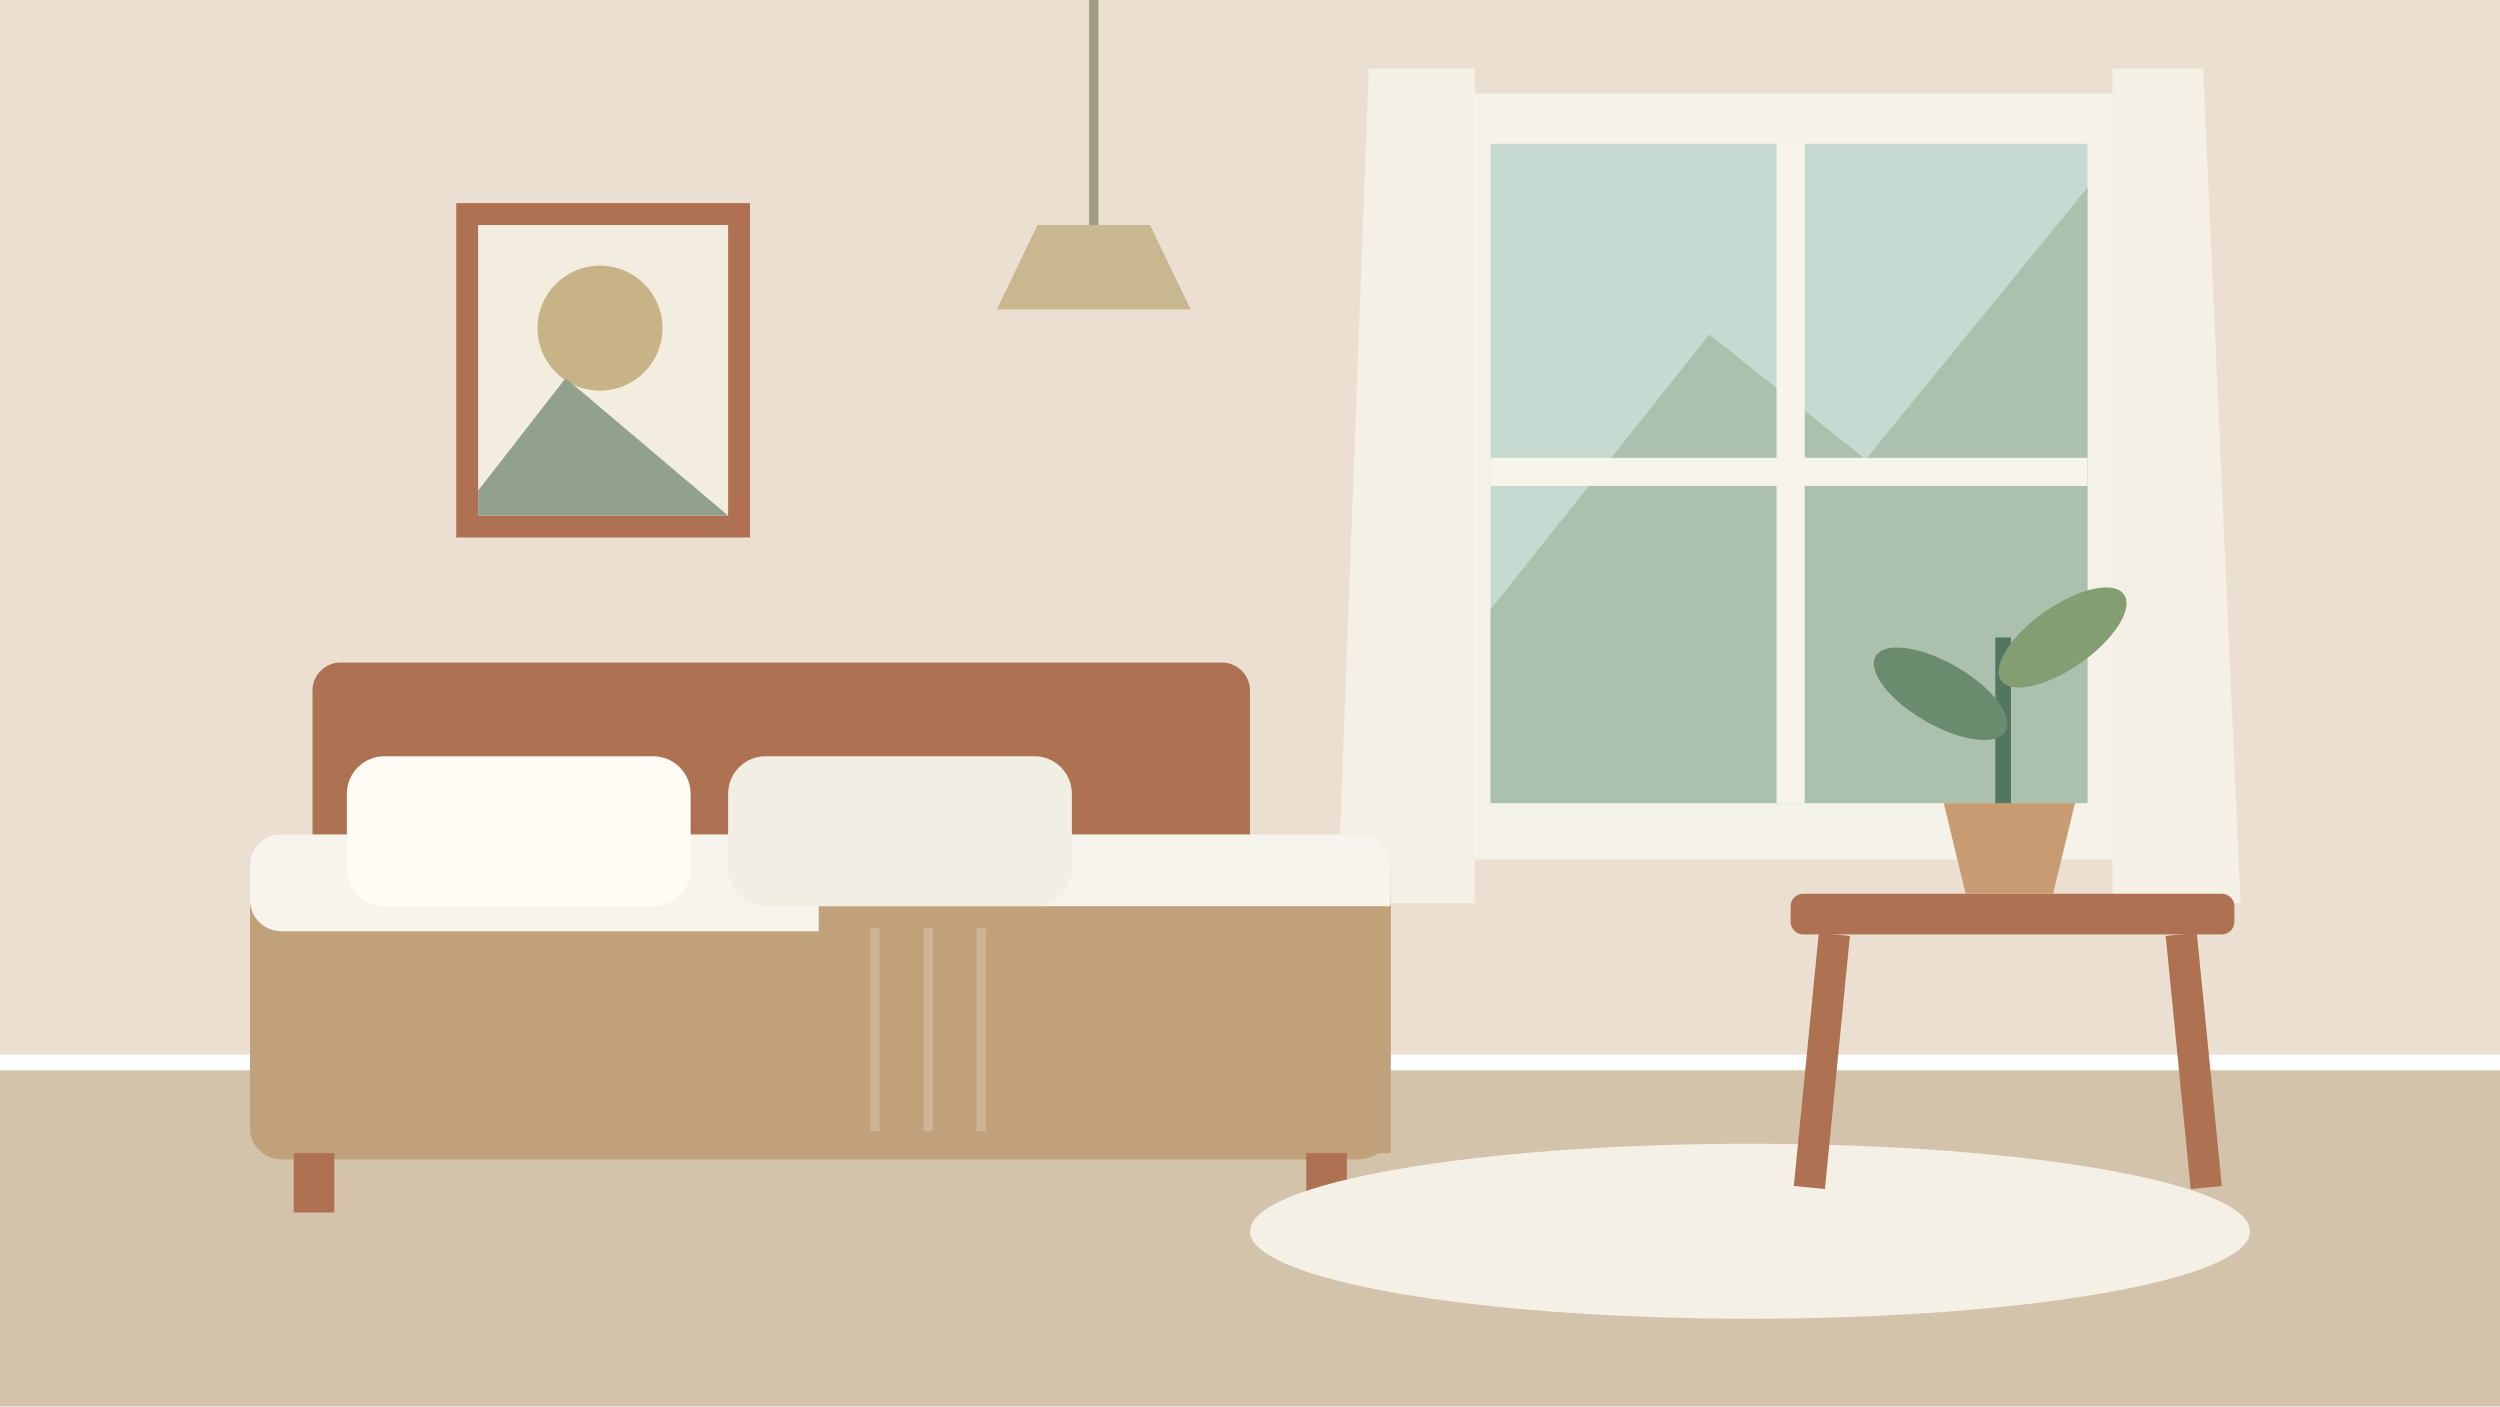
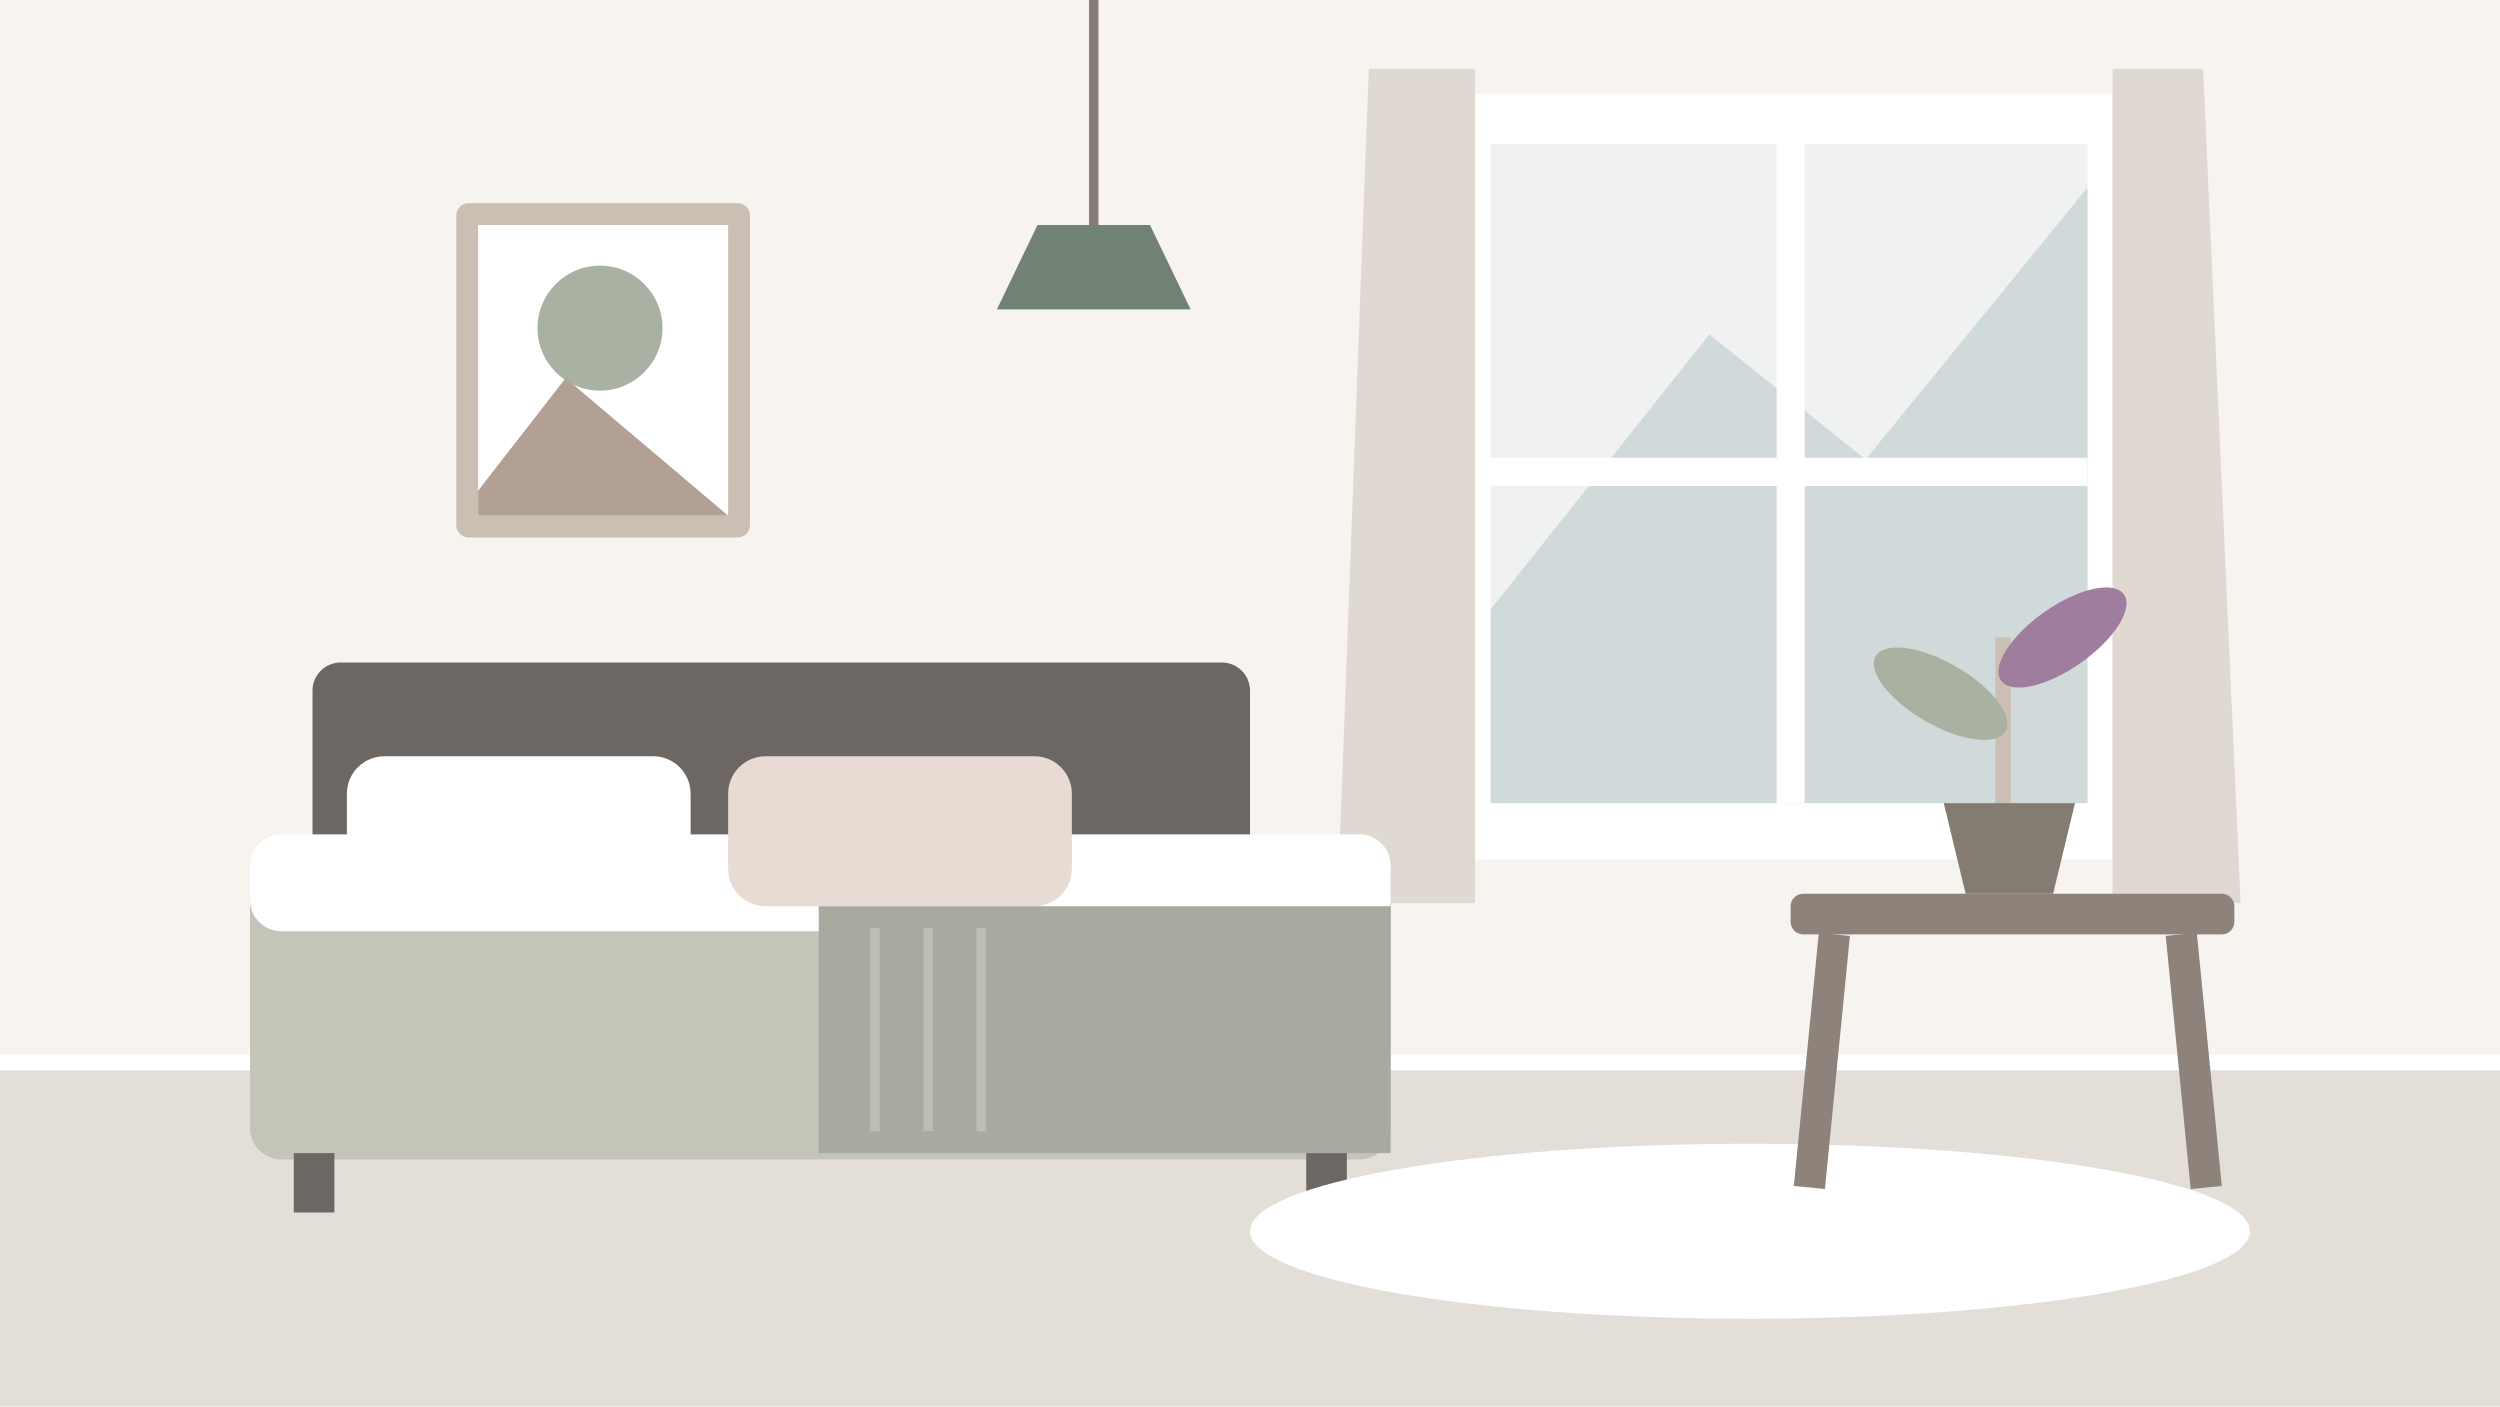
<svg xmlns="http://www.w3.org/2000/svg" width="800" height="450" viewBox="0 0 800 450">
-   <rect width="800" height="450" fill="#EADFD1" />
-   <path d="M0 340h800v110H0Z" fill="#D3C3AB" />
+   <rect width="800" height="450" fill="#F7F4F0" />
+   <path d="M0 340h800v110H0Z" fill="#E4DED8" />
  <path d="M0 340h800" stroke="#FFFFFF" stroke-width="5" />
-   <rect x="460" y="30" width="225" height="245" rx="2" fill="#F5F3E9" />
-   <rect x="477" y="46" width="191" height="211" fill="#C7DAD1" />
-   <path d="m477 195 70-88 50 40 71-87v197H477" fill="#ABC1AD" />
-   <path d="M573 46v211M477 151h191" stroke="#F7F5E9" stroke-width="9" />
-   <path d="M438 22h34v267h-44ZM676 22h29l12 267h-41Z" fill="#F4F0E6" />
-   <rect x="100" y="212" width="300" height="131" rx="9" fill="#AE7151" />
-   <rect x="80" y="270" width="365" height="101" rx="10" fill="#C0A17A" />
-   <rect x="80" y="267" width="365" height="31" rx="10" fill="#F6F4EC" />
-   <rect x="111" y="242" width="110" height="48" rx="12" fill="#FEFCF5" />
-   <rect x="233" y="242" width="110" height="48" rx="12" fill="#F1EEE4" />
-   <path d="M262 290h183v79H262Z" fill="#C0A17A" />
-   <path d="M280 297v65m17-65v65m17-65v65" stroke="#FFFFFF" stroke-opacity=".2" stroke-width="3" />
-   <rect x="94" y="369" width="13" height="19" fill="#AE7151" />
-   <rect x="418" y="369" width="13" height="19" fill="#AE7151" />
-   <ellipse cx="560" cy="394" rx="160" ry="28" fill="#F4F0E5" />
-   <rect x="573" y="286" width="142" height="13" rx="4" fill="#AE7151" />
-   <path d="m587 299-8 81m119-81 8 81" stroke="#AE7151" stroke-width="10" />
-   <path d="M641 269v-65" stroke="#527660" stroke-width="5" />
-   <ellipse cx="621" cy="222" rx="24" ry="10" transform="rotate(30 621 222)" fill="#6A8B6E" />
-   <ellipse cx="660" cy="204" rx="24" ry="10" transform="rotate(-35 660 204)" fill="#849D72" />
-   <path d="m622 257 7 29h28l7-29Z" fill="#C99B73" />
-   <rect x="146" y="65" width="94" height="107" fill="#AE7151" />
-   <rect x="153" y="72" width="80" height="93" fill="#F3EDE0" />
-   <circle cx="192" cy="105" r="20" fill="#C8B386" />
-   <path d="m153 157 28-36 52 44h-80" fill="#91A18B" />
-   <path d="M350 0v74" stroke="#9F9B85" stroke-width="3" />
-   <path d="m319 99 13-27h36l13 27Z" fill="#C9B78F" />
+   <rect x="460" y="30" width="225" height="245" rx="4" fill="#FFFFFF" />
+   <rect x="477" y="46" width="191" height="211" fill="#F0F2F2" />
+   <path d="m477 195 70-88 50 40 71-87v197H477" fill="#D1DADB" />
+   <path d="M573 46v211M477 151h191" stroke="#FFFFFF" stroke-width="9" />
+   <path d="M438 22h34v267h-44ZM676 22h29l12 267h-41Z" fill="#E0D9D2" />
+   <rect x="100" y="212" width="300" height="131" rx="9" fill="#6D6764" />
+   <rect x="80" y="270" width="365" height="101" rx="10" fill="#C4C4B8" />
+   <rect x="80" y="267" width="365" height="31" rx="10" fill="#FFFFFF" />
+   <rect x="111" y="242" width="110" height="48" rx="12" fill="#FFFFFF" />
+   <rect x="233" y="242" width="110" height="48" rx="12" fill="#E8DBD4" />
+   <path d="M262 290h183v79H262Z" fill="#A7AA9F" />
+   <path d="M280 297v65m17-65v65m17-65v65" stroke="#FFFFFF" stroke-opacity=".25" stroke-width="3" />
+   <rect x="94" y="369" width="13" height="19" fill="#6D6764" />
+   <rect x="418" y="369" width="13" height="19" fill="#6D6764" />
+   <ellipse cx="560" cy="394" rx="160" ry="28" fill="#FFFFFF" />
+   <rect x="573" y="286" width="142" height="13" rx="4" fill="#8D837B" />
+   <path d="m587 299-8 81m119-81 8 81" stroke="#8D837B" stroke-width="10" />
+   <path d="M641 269v-65" stroke="#CBBFB3" stroke-width="5" />
+   <ellipse cx="621" cy="222" rx="24" ry="10" transform="rotate(30 621 222)" fill="#A9B2A2" />
+   <ellipse cx="660" cy="204" rx="24" ry="10" transform="rotate(-35 660 204)" fill="#9E7D9E" />
+   <path d="m622 257 7 29h28l7-29Z" fill="#847B72" />
+   <rect x="146" y="65" width="94" height="107" rx="4" fill="#CBBFB3" />
+   <rect x="153" y="72" width="80" height="93" fill="#FFFFFF" />
+   <circle cx="192" cy="105" r="20" fill="#A9B2A2" />
+   <path d="m153 157 28-36 52 44h-80" fill="#B3A095" />
+   <path d="M350 0v74" stroke="#847B72" stroke-width="3" />
+   <path d="m319 99 13-27h36l13 27Z" fill="#718174" />
</svg>
